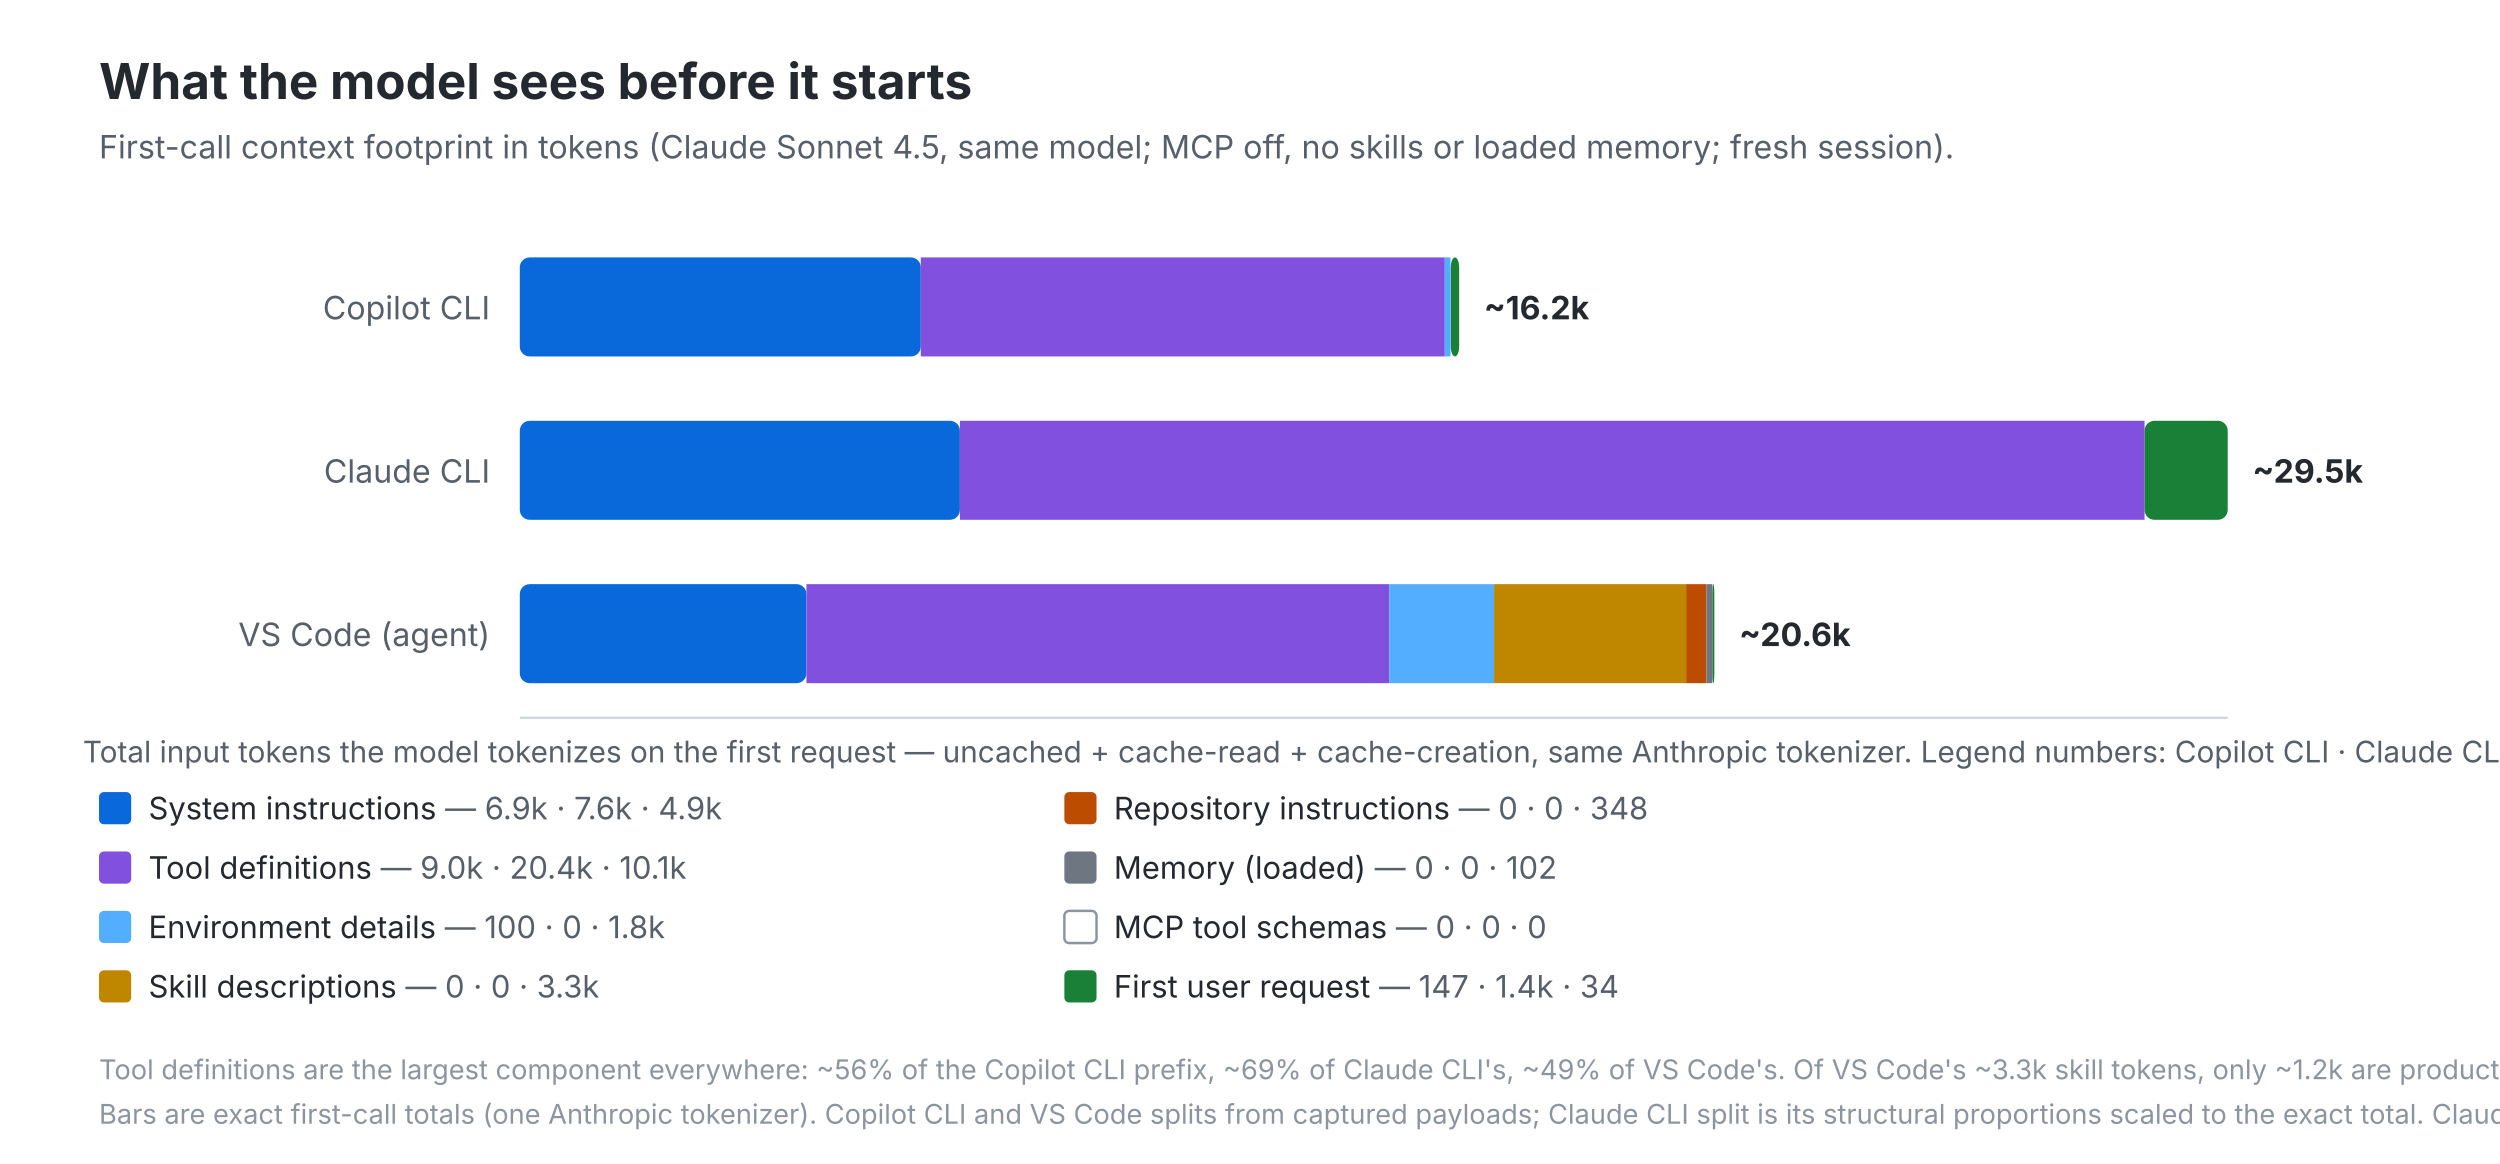
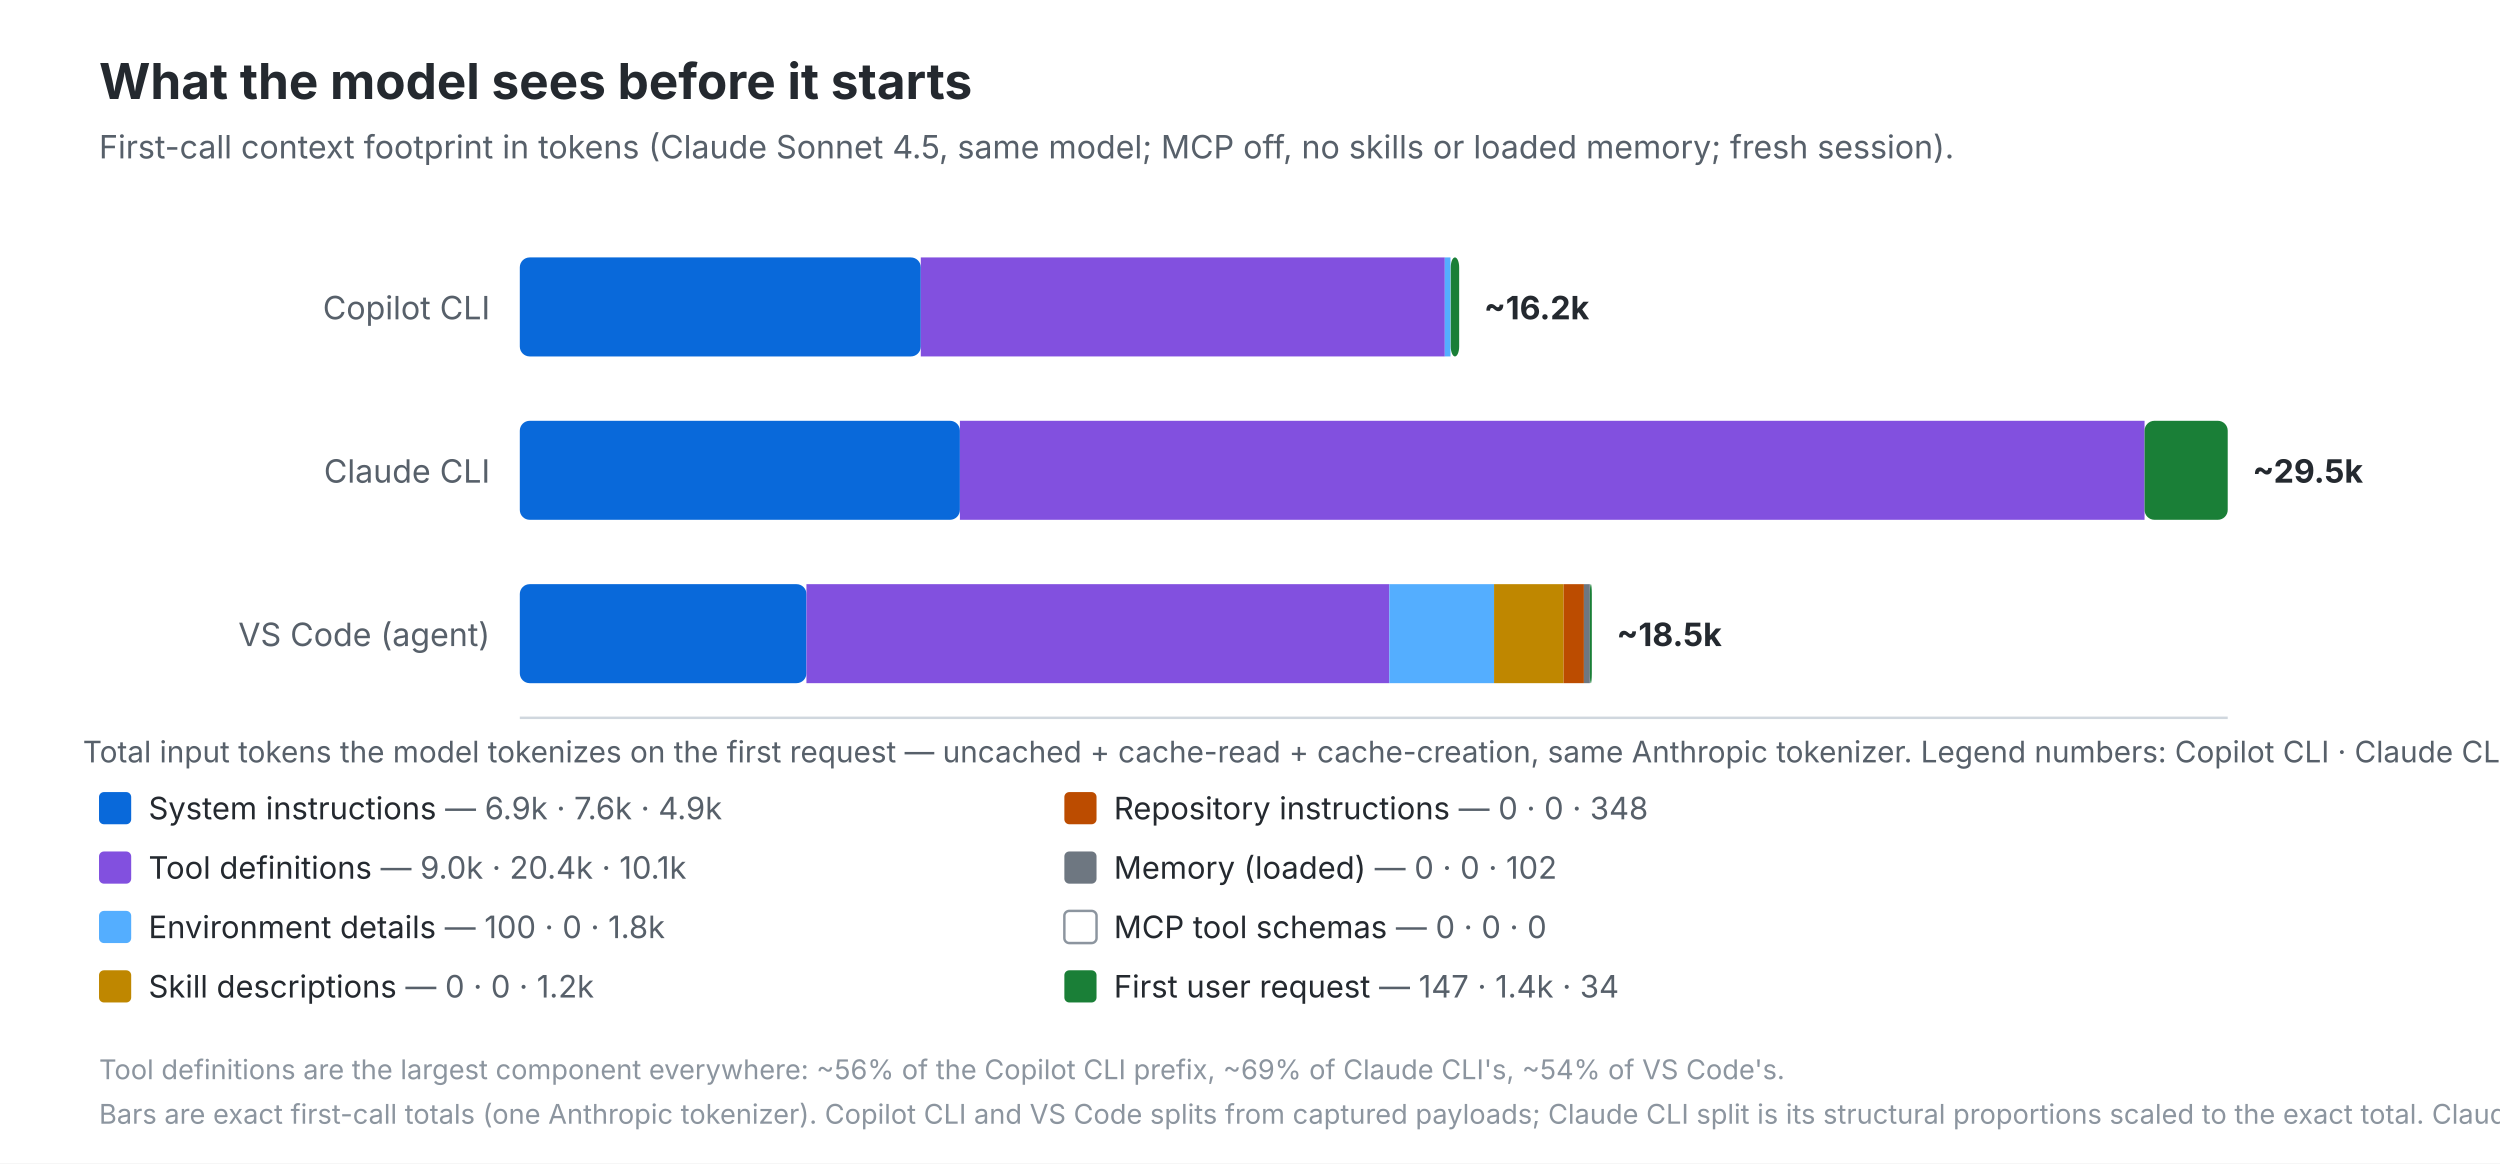
<svg xmlns="http://www.w3.org/2000/svg" viewBox="0 0 1010 470" width="100%" role="img" aria-labelledby="title desc" font-family="-apple-system, BlinkMacSystemFont, 'Segoe UI', sans-serif">
  <rect x="0" y="0" width="1010" height="470" fill="#ffffff" />
  <text x="40" y="40" font-size="20" font-weight="700" fill="#24292f">What the model sees before it starts</text>
  <text x="40" y="64" font-size="13" fill="#57606a">First-call context footprint in tokens (Claude Sonnet 4.5, same model; MCP off, no skills or loaded memory; fresh session).</text>
  <g font-size="13">
    <text x="198" y="129" text-anchor="end" fill="#57606a">Copilot CLI</text>
    <rect x="210.0" y="104" width="162.0" height="40" rx="4" fill="#0969da" />
    <rect x="372.0" y="104" width="211.7" height="40" rx="0" fill="#8250df" />
    <rect x="583.7" y="104" width="2.3" height="40" rx="0" fill="#54aeff" />
    <rect x="586.1" y="104" width="3.4" height="40" rx="4" fill="#1a7f37" />
    <text x="599.5" y="129" font-weight="700" fill="#24292f">~16.2k</text>
    <text x="198" y="195" text-anchor="end" fill="#57606a">Claude CLI</text>
    <rect x="210.0" y="170" width="177.8" height="40" rx="4" fill="#0969da" />
    <rect x="387.8" y="170" width="478.6" height="40" rx="0" fill="#8250df" />
    <rect x="866.4" y="170" width="33.6" height="40" rx="4" fill="#1a7f37" />
    <text x="910.0" y="195" font-weight="700" fill="#24292f">~29.5k</text>
    <text x="198" y="261" text-anchor="end" fill="#57606a">VS Code (agent)</text>
    <rect x="210.0" y="236" width="115.8" height="40" rx="4" fill="#0969da" />
    <rect x="325.8" y="236" width="235.5" height="40" rx="0" fill="#8250df" />
    <rect x="561.3" y="236" width="42.3" height="40" rx="0" fill="#54aeff" />
-     <rect x="603.6" y="236" width="77.6" height="40" rx="0" fill="#bf8700" />
-     <rect x="681.2" y="236" width="8.2" height="40" rx="0" fill="#bc4c00" />
-     <rect x="689.4" y="236" width="2.4" height="40" rx="0" fill="#6e7781" />
-     <rect x="691.8" y="236" width="0.8" height="40" rx="4" fill="#1a7f37" />
-     <text x="702.6" y="261" font-weight="700" fill="#24292f">~20.6k</text>
+     <rect x="603.6" y="236" width="28.1" height="40" rx="0" fill="#bf8700" />
+     <rect x="631.7" y="236" width="8.2" height="40" rx="0" fill="#bc4c00" />
+     <rect x="639.9" y="236" width="2.4" height="40" rx="0" fill="#6e7781" />
+     <rect x="642.3" y="236" width="0.8" height="40" rx="4" fill="#1a7f37" />
+     <text x="653.1" y="261" font-weight="700" fill="#24292f">~18.5k</text>
  </g>
  <line x1="210" y1="290" x2="900" y2="290" stroke="#d0d7de" stroke-width="1" />
  <text x="555" y="308" font-size="12" fill="#57606a" text-anchor="middle">Total input tokens the model tokenizes on the first request — uncached + cache-read + cache-creation, same Anthropic tokenizer. Legend numbers: Copilot CLI · Claude CLI · VS Code.</text>
  <g fill="#24292f">
    <rect x="40" y="320" width="13" height="13" rx="2" fill="#0969da" />
    <text x="60" y="331" font-size="12.5" fill="#24292f">System instructions <tspan fill="#57606a">— 6.9k · 7.6k · 4.9k</tspan>
    </text>
    <rect x="40" y="344" width="13" height="13" rx="2" fill="#8250df" />
    <text x="60" y="355" font-size="12.5" fill="#24292f">Tool definitions <tspan fill="#57606a">— 9.0k · 20.4k · 10.1k</tspan>
    </text>
    <rect x="40" y="368" width="13" height="13" rx="2" fill="#54aeff" />
    <text x="60" y="379" font-size="12.5" fill="#24292f">Environment details <tspan fill="#57606a">— 100 · 0 · 1.8k</tspan>
    </text>
    <rect x="40" y="392" width="13" height="13" rx="2" fill="#bf8700" />
-     <text x="60" y="403" font-size="12.5" fill="#24292f">Skill descriptions <tspan fill="#57606a">— 0 · 0 · 3.3k</tspan>
+     <text x="60" y="403" font-size="12.5" fill="#24292f">Skill descriptions <tspan fill="#57606a">— 0 · 0 · 1.2k</tspan>
    </text>
    <rect x="430" y="320" width="13" height="13" rx="2" fill="#bc4c00" />
    <text x="450" y="331" font-size="12.5" fill="#24292f">Repository instructions <tspan fill="#57606a">— 0 · 0 · 348</tspan>
    </text>
    <rect x="430" y="344" width="13" height="13" rx="2" fill="#6e7781" />
    <text x="450" y="355" font-size="12.5" fill="#24292f">Memory (loaded) <tspan fill="#57606a">— 0 · 0 · 102</tspan>
    </text>
    <rect x="430" y="368" width="13" height="13" rx="2" fill="#ffffff" stroke="#8c959f" />
    <text x="450" y="379" font-size="12.5" fill="#24292f">MCP tool schemas <tspan fill="#57606a">— 0 · 0 · 0</tspan>
    </text>
    <rect x="430" y="392" width="13" height="13" rx="2" fill="#1a7f37" />
    <text x="450" y="403" font-size="12.5" fill="#24292f">First user request <tspan fill="#57606a">— 147 · 1.4k · 34</tspan>
    </text>
  </g>
-   <text x="40" y="436" font-size="11" fill="#8c959f">Tool definitions are the largest component everywhere: ~56% of the Copilot CLI prefix, ~69% of Claude CLI's, ~49% of VS Code's. Of VS Code's ~3.3k skill tokens, only ~1.2k are product built-ins (5 skills + Explore agent); ~2.0k are repo/extension/user config.</text>
+   <text x="40" y="436" font-size="11" fill="#8c959f">Tool definitions are the largest component everywhere: ~56% of the Copilot CLI prefix, ~69% of Claude CLI's, ~54% of VS Code's.</text>
  <text x="40" y="454" font-size="11" fill="#8c959f">Bars are exact first-call totals (one Anthropic tokenizer). Copilot CLI and VS Code splits from captured payloads; Claude CLI split is its structural proportions scaled to the exact total. Claude CLI sends all 27 tools upfront.</text>
</svg>
